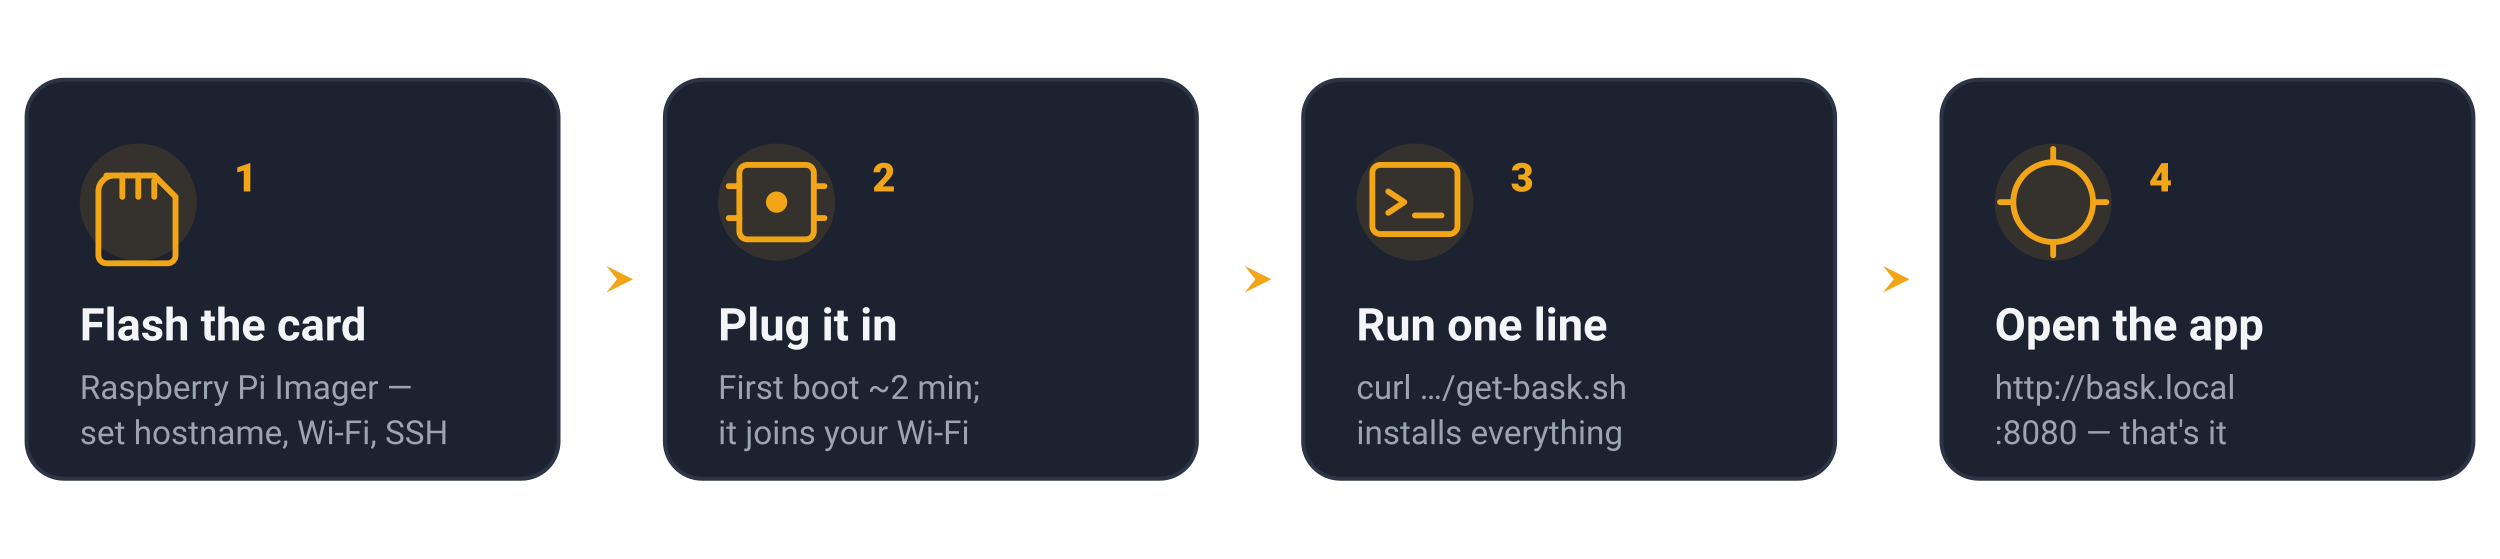
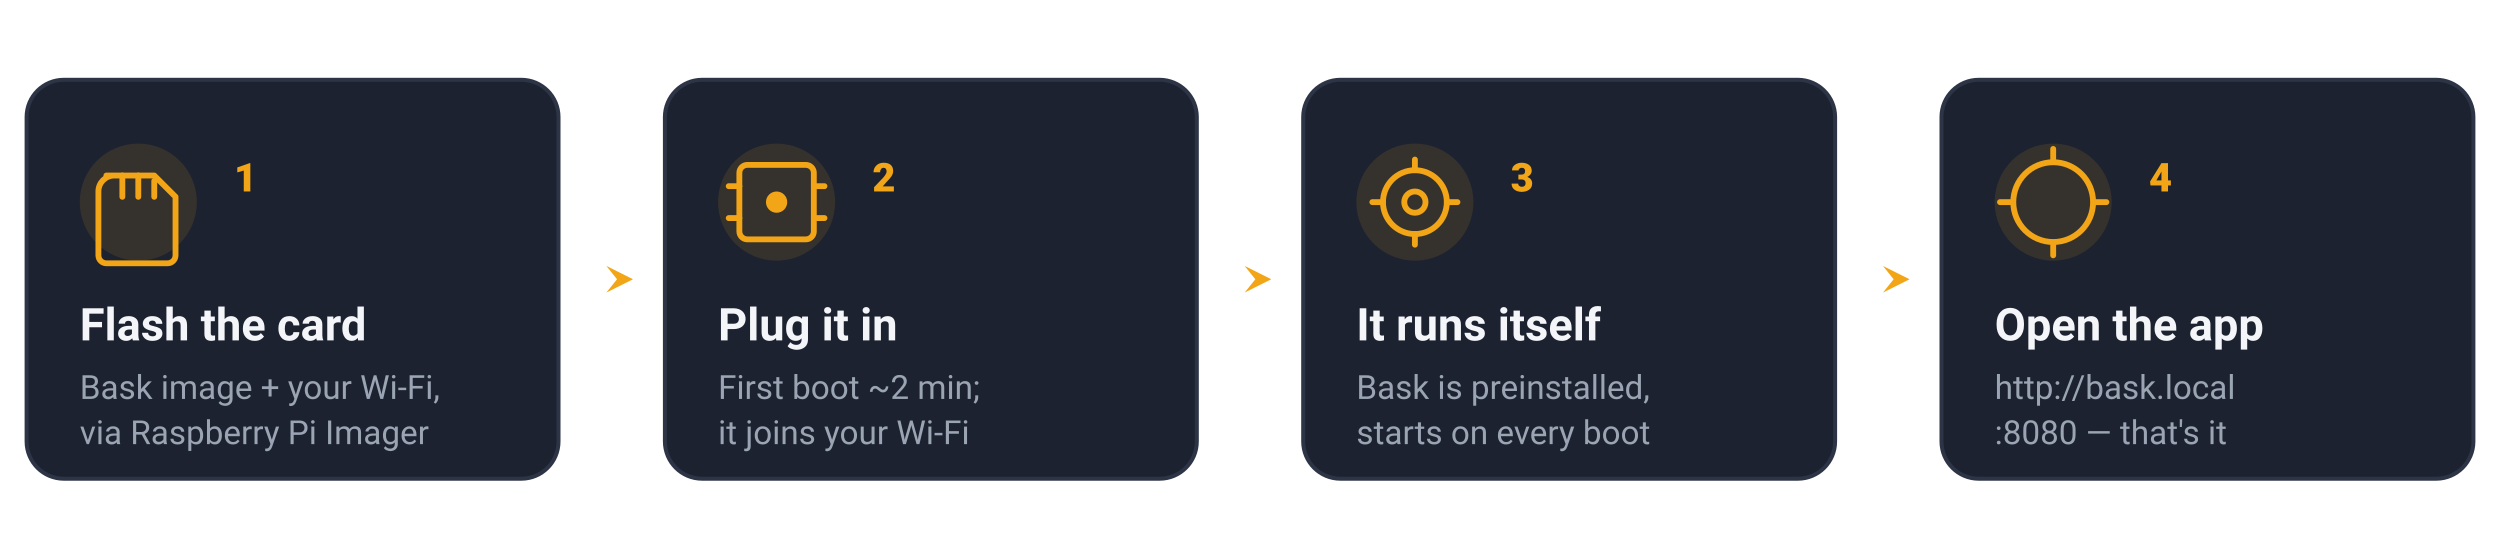
<svg xmlns="http://www.w3.org/2000/svg" viewBox="0 0 940 210" font-family="-apple-system, BlinkMacSystemFont, 'Segoe UI', Roboto, sans-serif">
  <defs>
    <style>
      .card { fill: #1c2230; stroke: #2c3445; stroke-width: 1.5; rx: 14; }
      .num  { fill: #F2A516; font-weight: 800; font-size: 15px; }
      .ttl  { fill: #f3f5f8; font-weight: 700; font-size: 17px; }
      .sub  { fill: #9aa4b2; font-size: 12.5px; }
      .ico  { stroke: #F2A516; stroke-width: 2.2; fill: none; stroke-linecap: round; stroke-linejoin: round; }
      .icf  { fill: #F2A516; }
    </style>
  </defs>
  <g transform="translate(10,30)">
    <rect class="card" width="200" height="150" rx="14" />
    <circle cx="42" cy="46" r="22" fill="#F2A516" opacity="0.12" />
    <path class="ico" d="M30 36 h18 l8 8 v22 a3 3 0 0 1 -3 3 h-23 a3 3 0 0 1 -3 -3 v-24 a6 6 0 0 1 6 -6 z" />
    <line class="ico" x1="36" y1="36" x2="36" y2="44" />
    <line class="ico" x1="42" y1="36" x2="42" y2="44" />
    <line class="ico" x1="48" y1="38" x2="48" y2="44" />
    <text class="num" x="78" y="42">1</text>
    <text class="ttl" x="20" y="98">Flash the card</text>
-     <text class="sub" x="20" y="120">Raspberry Pi Imager —</text>
-     <text class="sub" x="20" y="137">set hostname, Wi-Fi, SSH</text>
+     <text class="sub" x="20" y="120">Bask image + your Wi-Fi,</text>
+     <text class="sub" x="20" y="137">via Raspberry Pi Imager</text>
  </g>
  <g transform="translate(250,30)">
    <rect class="card" width="200" height="150" rx="14" />
    <circle cx="42" cy="46" r="22" fill="#F2A516" opacity="0.12" />
    <rect class="ico" x="28" y="32" width="28" height="28" rx="3" />
    <line class="ico" x1="24" y1="40" x2="28" y2="40" />
    <line class="ico" x1="24" y1="52" x2="28" y2="52" />
    <line class="ico" x1="56" y1="40" x2="60" y2="40" />
    <line class="ico" x1="56" y1="52" x2="60" y2="52" />
    <circle class="icf" cx="42" cy="46" r="4" />
    <text class="num" x="78" y="42">2</text>
    <text class="ttl" x="20" y="98">Plug it in</text>
    <text class="sub" x="20" y="120">First boot ~2 min;</text>
    <text class="sub" x="20" y="137">it joins your Wi-Fi</text>
  </g>
  <g transform="translate(490,30)">
    <rect class="card" width="200" height="150" rx="14" />
    <circle cx="42" cy="46" r="22" fill="#F2A516" opacity="0.12" />
-     <rect class="ico" x="26" y="32" width="32" height="26" rx="3" />
-     <polyline class="ico" points="32,42 38,46 32,50" />
-     <line class="ico" x1="42" y1="51" x2="52" y2="51" />
+     <circle class="ico" cx="42" cy="46" r="12" />
+     <circle class="ico" cx="42" cy="46" r="4" />
+     <g stroke="#F2A516" stroke-width="2.2" stroke-linecap="round">
+       <line x1="42" y1="30" x2="42" y2="34" />
+       <line x1="42" y1="58" x2="42" y2="62" />
+       <line x1="26" y1="46" x2="30" y2="46" />
+       <line x1="54" y1="46" x2="58" y2="46" />
+     </g>
    <text class="num" x="78" y="42">3</text>
-     <text class="ttl" x="20" y="98">Run one line</text>
-     <text class="sub" x="20" y="120">curl …/get-bask.sh</text>
-     <text class="sub" x="20" y="137">installs everything</text>
+     <text class="ttl" x="20" y="98">It runs itself</text>
+     <text class="sub" x="20" y="120">Bask is preinstalled,</text>
+     <text class="sub" x="20" y="137">starts on every boot</text>
  </g>
  <g transform="translate(730,30)">
    <rect class="card" width="200" height="150" rx="14" />
    <circle cx="42" cy="46" r="22" fill="#F2A516" opacity="0.12" />
    <circle class="ico" cx="42" cy="46" r="15" />
    <path class="icf" d="M42 56 a10 10 0 0 1 0 -20 z" opacity="0.0" />
    <g stroke="#F2A516" stroke-width="2.2" stroke-linecap="round">
      <line x1="42" y1="26" x2="42" y2="30" />
      <line x1="42" y1="62" x2="42" y2="66" />
      <line x1="22" y1="46" x2="26" y2="46" />
      <line x1="58" y1="46" x2="62" y2="46" />
    </g>
    <text class="num" x="78" y="42">4</text>
    <text class="ttl" x="20" y="98">Open the app</text>
    <text class="sub" x="20" y="120">http://bask.local</text>
    <text class="sub" x="20" y="137">:8080 — that's it</text>
  </g>
  <g fill="#F2A516">
    <path d="M218 105 l14 0 l-4 -5 l10 5 l-10 5 l4 -5 z" />
    <path d="M458 105 l14 0 l-4 -5 l10 5 l-10 5 l4 -5 z" />
    <path d="M698 105 l14 0 l-4 -5 l10 5 l-10 5 l4 -5 z" />
  </g>
</svg>
